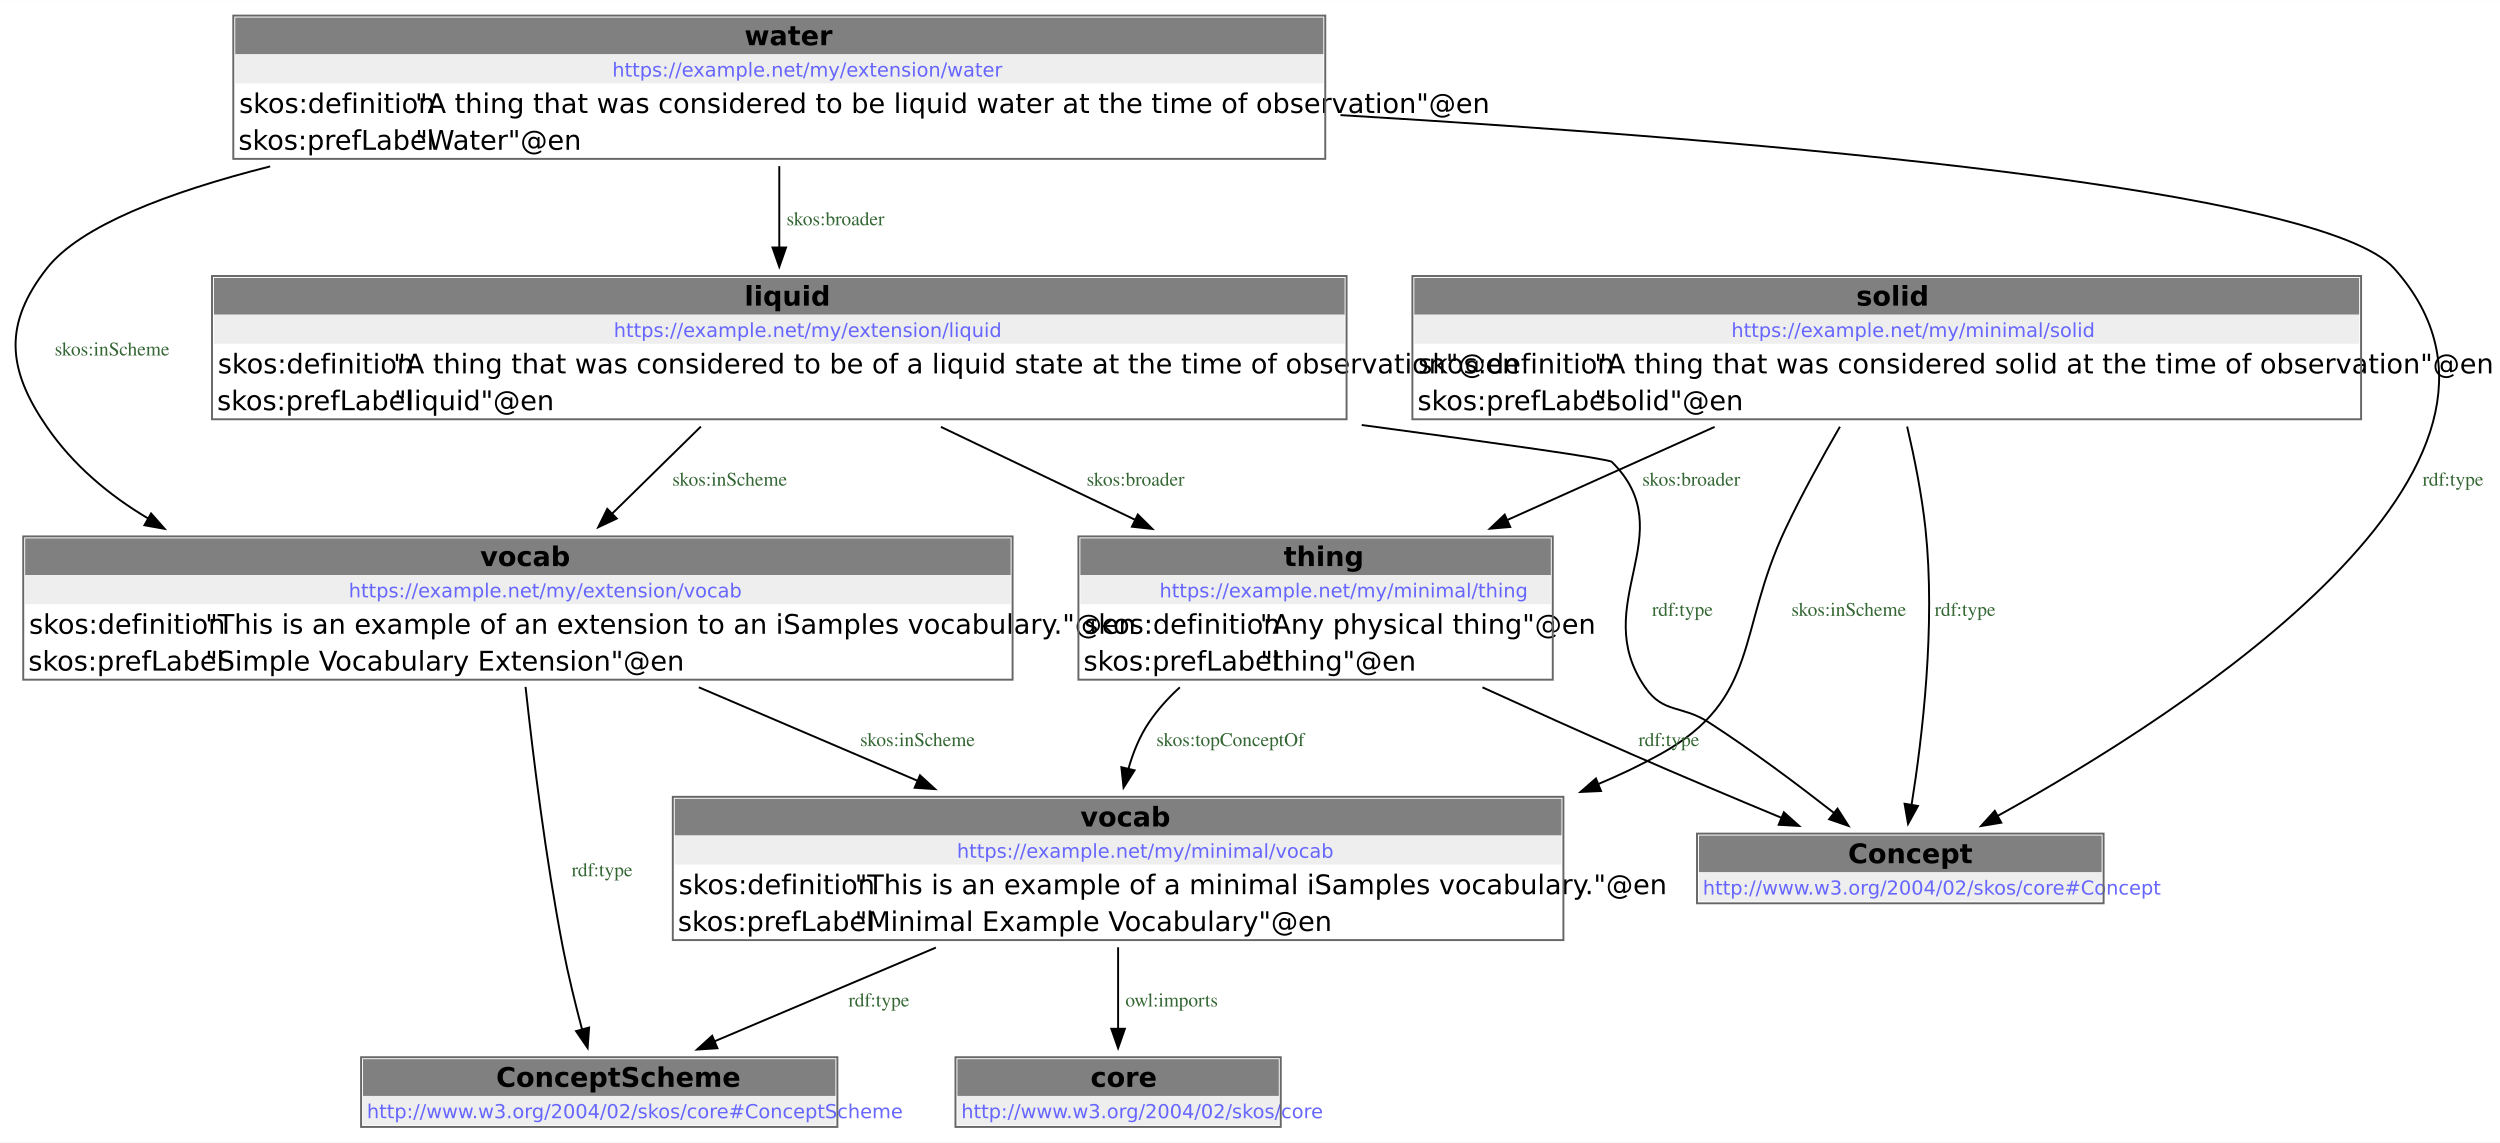
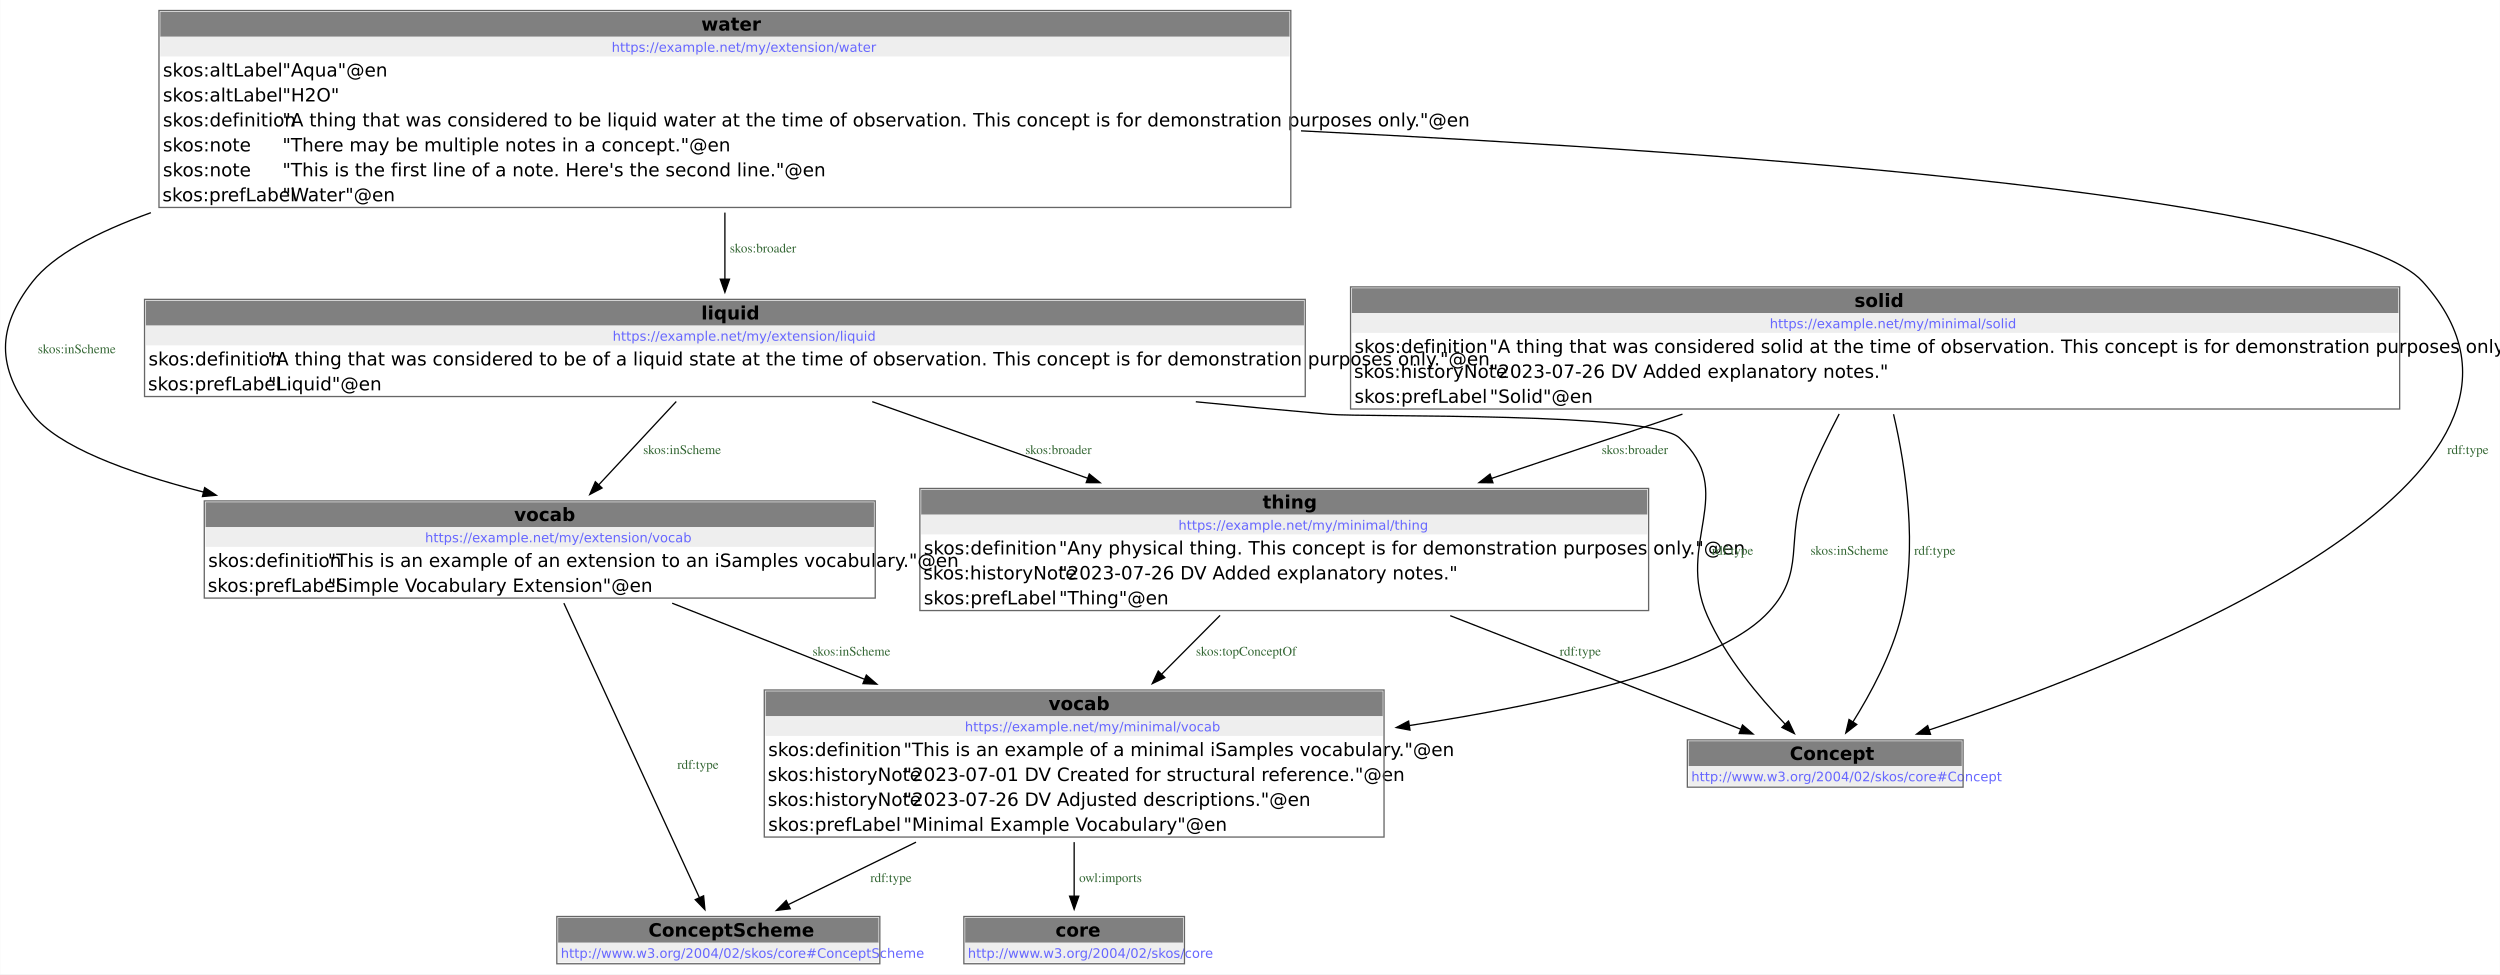
- <svg xmlns="http://www.w3.org/2000/svg" xmlns:xlink="http://www.w3.org/1999/xlink" width="1291pt" height="590pt" viewBox="0.00 0.00 1291.25 590.00">
-   <g id="graph0" class="graph" transform="scale(1 1) rotate(0) translate(4 586)">
-     <polygon fill="white" stroke="none" points="-4,4 -4,-586 1287.25,-586 1287.25,4 -4,4" />
+ <svg xmlns="http://www.w3.org/2000/svg" xmlns:xlink="http://www.w3.org/1999/xlink" width="1904pt" height="742pt" viewBox="0.00 0.00 1903.66 742.00">
+   <g id="graph0" class="graph" transform="scale(1 1) rotate(0) translate(4 738)">
+     <polygon fill="white" stroke="none" points="-4,4 -4,-738 1899.66,-738 1899.66,4 -4,4" />
    <g id="node1" class="node">
-       <polygon fill="grey" stroke="none" points="344.5,-154.5 344.5,-173.5 802.5,-173.5 802.5,-154.5 344.5,-154.5" />
-       <text text-anchor="start" x="554" y="-159.2" font-family="DejaVu Sans" font-weight="bold" font-size="14.00">vocab</text>
+       <polygon fill="grey" stroke="none" points="578.91,-192.5 578.91,-211.5 1048.91,-211.5 1048.91,-192.5 578.91,-192.5" />
+       <text text-anchor="start" x="794.41" y="-197.2" font-family="DejaVu Sans" font-weight="bold" font-size="14.00">vocab</text>
      <g id="a_node1_0">
        <a xlink:href="https://example.net/my/minimal/vocab" xlink:title="&lt;TABLE&gt;">
-           <polygon fill="#eeeeee" stroke="none" points="344.5,-139.5 344.5,-154.5 802.5,-154.5 802.5,-139.5 344.5,-139.5" />
-           <text text-anchor="start" x="490.25" y="-143" font-family="DejaVu Sans" font-size="10.00" fill="#6666ff">https://example.net/my/minimal/vocab</text>
-         </a>
-       </g>
-       <text text-anchor="start" x="346.5" y="-124.2" font-family="DejaVu Sans" font-size="14.00">skos:definition</text>
-       <text text-anchor="start" x="437.5" y="-124.2" font-family="DejaVu Sans" font-size="14.00">"This is an example of a minimal iSamples vocabulary."@en</text>
-       <text text-anchor="start" x="346.12" y="-105.2" font-family="DejaVu Sans" font-size="14.00">skos:prefLabel</text>
-       <text text-anchor="start" x="437.5" y="-105.2" font-family="DejaVu Sans" font-size="14.00">"Minimal Example Vocabulary"@en</text>
-       <polygon fill="none" stroke="#666666" points="343.5,-100.5 343.5,-174.5 803.5,-174.5 803.5,-100.5 343.5,-100.5" />
+           <polygon fill="#eeeeee" stroke="none" points="578.91,-177.5 578.91,-192.5 1048.91,-192.5 1048.91,-177.5 578.91,-177.5" />
+           <text text-anchor="start" x="730.66" y="-181" font-family="DejaVu Sans" font-size="10.00" fill="#6666ff">https://example.net/my/minimal/vocab</text>
+         </a>
+       </g>
+       <text text-anchor="start" x="580.91" y="-162.2" font-family="DejaVu Sans" font-size="14.00">skos:definition</text>
+       <text text-anchor="start" x="683.91" y="-162.2" font-family="DejaVu Sans" font-size="14.00">"This is an example of a minimal iSamples vocabulary."@en</text>
+       <text text-anchor="start" x="580.54" y="-143.2" font-family="DejaVu Sans" font-size="14.00">skos:historyNote</text>
+       <text text-anchor="start" x="683.91" y="-143.2" font-family="DejaVu Sans" font-size="14.00">"2023-07-01 DV Created for structural reference."@en</text>
+       <text text-anchor="start" x="580.54" y="-124.2" font-family="DejaVu Sans" font-size="14.00">skos:historyNote</text>
+       <text text-anchor="start" x="683.91" y="-124.2" font-family="DejaVu Sans" font-size="14.00">"2023-07-26 DV Adjusted descriptions."@en</text>
+       <text text-anchor="start" x="580.91" y="-105.2" font-family="DejaVu Sans" font-size="14.00">skos:prefLabel</text>
+       <text text-anchor="start" x="683.91" y="-105.2" font-family="DejaVu Sans" font-size="14.00">"Minimal Example Vocabulary"@en</text>
+       <polygon fill="none" stroke="#666666" points="577.91,-100.5 577.91,-212.5 1049.91,-212.5 1049.91,-100.5 577.91,-100.5" />
    </g>
    <g id="node2" class="node">
-       <polygon fill="grey" stroke="none" points="490.5,-20 490.5,-39 656.5,-39 656.5,-20 490.5,-20" />
-       <text text-anchor="start" x="559.25" y="-24.7" font-family="DejaVu Sans" font-weight="bold" font-size="14.00">core</text>
+       <polygon fill="grey" stroke="none" points="420.91,-20 420.91,-39 664.91,-39 664.91,-20 420.91,-20" />
+       <text text-anchor="start" x="489.66" y="-24.7" font-family="DejaVu Sans" font-weight="bold" font-size="14.00">ConceptScheme</text>
      <g id="a_node2_1">
+         <a xlink:href="http://www.w3.org/2004/02/skos/core#ConceptScheme" xlink:title="&lt;TABLE&gt;">
+           <polygon fill="#eeeeee" stroke="none" points="420.91,-5 420.91,-20 664.91,-20 664.91,-5 420.91,-5" />
+           <text text-anchor="start" x="422.91" y="-8.5" font-family="DejaVu Sans" font-size="10.00" fill="#6666ff">http://www.w3.org/2004/02/skos/core#ConceptScheme</text>
+         </a>
+       </g>
+       <polygon fill="none" stroke="#666666" points="419.91,-4 419.91,-40 665.91,-40 665.91,-4 419.91,-4" />
+     </g>
+     <g id="edge1" class="edge">
+       <path fill="none" stroke="BLACK" d="M693.47,-96.61C659.38,-79.94 623.99,-62.64 596.1,-49.01" />
+       <polygon fill="BLACK" stroke="BLACK" points="597.68,-45.88 587.16,-44.63 594.6,-52.17 597.68,-45.88" />
+       <text text-anchor="start" x="654.91" y="-66.2" font-family="Times,serif" font-size="14.00"> </text>
+       <text text-anchor="start" x="658.66" y="-66.2" font-family="Times,serif" font-size="10.00" fill="#336633">rdf:type</text>
+       <text text-anchor="start" x="690.91" y="-66.2" font-family="Times,serif" font-size="14.00"> </text>
+     </g>
+     <g id="node5" class="node">
+       <polygon fill="grey" stroke="none" points="730.91,-20 730.91,-39 896.91,-39 896.91,-20 730.91,-20" />
+       <text text-anchor="start" x="799.66" y="-24.7" font-family="DejaVu Sans" font-weight="bold" font-size="14.00">core</text>
+       <g id="a_node5_2">
        <a xlink:href="http://www.w3.org/2004/02/skos/core" xlink:title="&lt;TABLE&gt;">
-           <polygon fill="#eeeeee" stroke="none" points="490.5,-5 490.5,-20 656.5,-20 656.5,-5 490.5,-5" />
-           <text text-anchor="start" x="492.5" y="-8.5" font-family="DejaVu Sans" font-size="10.00" fill="#6666ff">http://www.w3.org/2004/02/skos/core</text>
-         </a>
-       </g>
-       <polygon fill="none" stroke="#666666" points="489.5,-4 489.5,-40 657.5,-40 657.5,-4 489.5,-4" />
-     </g>
-     <g id="edge1" class="edge">
-       <path fill="none" stroke="BLACK" d="M573.5,-96.8C573.5,-82.96 573.5,-67.62 573.5,-54.53" />
-       <polygon fill="BLACK" stroke="BLACK" points="577,-54.7 573.5,-44.7 570,-54.7 577,-54.7" />
-       <text text-anchor="start" x="573.5" y="-66.2" font-family="Times,serif" font-size="14.00"> </text>
-       <text text-anchor="start" x="577.25" y="-66.2" font-family="Times,serif" font-size="10.00" fill="#336633">owl:imports</text>
-       <text text-anchor="start" x="626.75" y="-66.2" font-family="Times,serif" font-size="14.00"> </text>
+           <polygon fill="#eeeeee" stroke="none" points="730.91,-5 730.91,-20 896.91,-20 896.91,-5 730.91,-5" />
+           <text text-anchor="start" x="732.91" y="-8.5" font-family="DejaVu Sans" font-size="10.00" fill="#6666ff">http://www.w3.org/2004/02/skos/core</text>
+         </a>
+       </g>
+       <polygon fill="none" stroke="#666666" points="729.91,-4 729.91,-40 897.91,-40 897.91,-4 729.91,-4" />
+     </g>
+     <g id="edge3" class="edge">
+       <path fill="none" stroke="BLACK" d="M813.91,-96.61C813.91,-82.37 813.91,-67.66 813.91,-55.17" />
+       <polygon fill="BLACK" stroke="BLACK" points="817.41,-55.48 813.91,-45.48 810.41,-55.48 817.41,-55.48" />
+       <text text-anchor="start" x="813.91" y="-66.2" font-family="Times,serif" font-size="14.00"> </text>
+       <text text-anchor="start" x="817.66" y="-66.2" font-family="Times,serif" font-size="10.00" fill="#336633">owl:imports</text>
+       <text text-anchor="start" x="867.16" y="-66.2" font-family="Times,serif" font-size="14.00"> </text>
    </g>
    <g id="node3" class="node">
-       <polygon fill="grey" stroke="none" points="183.5,-20 183.5,-39 427.5,-39 427.5,-20 183.5,-20" />
-       <text text-anchor="start" x="252.25" y="-24.7" font-family="DejaVu Sans" font-weight="bold" font-size="14.00">ConceptScheme</text>
-       <g id="a_node3_2">
-         <a xlink:href="http://www.w3.org/2004/02/skos/core#ConceptScheme" xlink:title="&lt;TABLE&gt;">
-           <polygon fill="#eeeeee" stroke="none" points="183.5,-5 183.5,-20 427.5,-20 427.5,-5 183.5,-5" />
-           <text text-anchor="start" x="185.5" y="-8.5" font-family="DejaVu Sans" font-size="10.00" fill="#6666ff">http://www.w3.org/2004/02/skos/core#ConceptScheme</text>
-         </a>
-       </g>
-       <polygon fill="none" stroke="#666666" points="182.5,-4 182.5,-40 428.5,-40 428.5,-4 182.5,-4" />
+       <polygon fill="grey" stroke="none" points="1025.41,-499.5 1025.41,-518.5 1822.41,-518.5 1822.41,-499.5 1025.41,-499.5" />
+       <text text-anchor="start" x="1408.16" y="-504.2" font-family="DejaVu Sans" font-weight="bold" font-size="14.00">solid</text>
+       <g id="a_node3_3">
+         <a xlink:href="https://example.net/my/minimal/solid" xlink:title="&lt;TABLE&gt;">
+           <polygon fill="#eeeeee" stroke="none" points="1025.41,-484.5 1025.41,-499.5 1822.41,-499.5 1822.41,-484.5 1025.41,-484.5" />
+           <text text-anchor="start" x="1343.66" y="-488" font-family="DejaVu Sans" font-size="10.00" fill="#6666ff">https://example.net/my/minimal/solid</text>
+         </a>
+       </g>
+       <text text-anchor="start" x="1027.41" y="-469.2" font-family="DejaVu Sans" font-size="14.00">skos:definition</text>
+       <text text-anchor="start" x="1130.04" y="-469.2" font-family="DejaVu Sans" font-size="14.00">"A thing that was considered solid at the time of observation. This concept is for demonstration purposes only."@en</text>
+       <text text-anchor="start" x="1027.04" y="-450.2" font-family="DejaVu Sans" font-size="14.00">skos:historyNote</text>
+       <text text-anchor="start" x="1130.41" y="-450.2" font-family="DejaVu Sans" font-size="14.00">"2023-07-26 DV Added explanatory notes."</text>
+       <text text-anchor="start" x="1027.41" y="-431.2" font-family="DejaVu Sans" font-size="14.00">skos:prefLabel</text>
+       <text text-anchor="start" x="1130.41" y="-431.2" font-family="DejaVu Sans" font-size="14.00">"Solid"@en</text>
+       <polygon fill="none" stroke="#666666" points="1024.41,-426.5 1024.41,-519.5 1823.41,-519.5 1823.41,-426.5 1024.41,-426.5" />
+     </g>
+     <g id="edge5" class="edge">
+       <path fill="none" stroke="BLACK" d="M1396.55,-422.73C1387.97,-406.24 1378.87,-387.58 1371.66,-370 1353.82,-326.46 1373.44,-302.01 1339.91,-269 1300.16,-229.86 1182.88,-202.96 1069.12,-185.41" />
+       <polygon fill="BLACK" stroke="BLACK" points="1069.68,-181.95 1059.26,-183.91 1068.63,-188.87 1069.68,-181.95" />
+       <text text-anchor="start" x="1370.91" y="-315.45" font-family="Times,serif" font-size="14.00"> </text>
+       <text text-anchor="start" x="1374.66" y="-315.45" font-family="Times,serif" font-size="10.00" fill="#336633">skos:inScheme</text>
+       <text text-anchor="start" x="1435.41" y="-315.45" font-family="Times,serif" font-size="14.00"> </text>
+     </g>
+     <g id="node4" class="node">
+       <polygon fill="grey" stroke="none" points="697.41,-346 697.41,-365 1250.41,-365 1250.41,-346 697.41,-346" />
+       <text text-anchor="start" x="957.41" y="-350.7" font-family="DejaVu Sans" font-weight="bold" font-size="14.00">thing</text>
+       <g id="a_node4_4">
+         <a xlink:href="https://example.net/my/minimal/thing" xlink:title="&lt;TABLE&gt;">
+           <polygon fill="#eeeeee" stroke="none" points="697.41,-331 697.41,-346 1250.41,-346 1250.41,-331 697.41,-331" />
+           <text text-anchor="start" x="893.29" y="-334.5" font-family="DejaVu Sans" font-size="10.00" fill="#6666ff">https://example.net/my/minimal/thing</text>
+         </a>
+       </g>
+       <text text-anchor="start" x="699.41" y="-315.7" font-family="DejaVu Sans" font-size="14.00">skos:definition</text>
+       <text text-anchor="start" x="802.29" y="-315.7" font-family="DejaVu Sans" font-size="14.00">"Any physical thing. This concept is for demonstration purposes only."@en</text>
+       <text text-anchor="start" x="699.04" y="-296.7" font-family="DejaVu Sans" font-size="14.00">skos:historyNote</text>
+       <text text-anchor="start" x="802.41" y="-296.7" font-family="DejaVu Sans" font-size="14.00">"2023-07-26 DV Added explanatory notes."</text>
+       <text text-anchor="start" x="699.41" y="-277.7" font-family="DejaVu Sans" font-size="14.00">skos:prefLabel</text>
+       <text text-anchor="start" x="802.41" y="-277.7" font-family="DejaVu Sans" font-size="14.00">"Thing"@en</text>
+       <polygon fill="none" stroke="#666666" points="696.41,-273 696.41,-366 1251.41,-366 1251.41,-273 696.41,-273" />
    </g>
    <g id="edge2" class="edge">
-       <path fill="none" stroke="BLACK" d="M479.39,-96.64C441.39,-80.55 398.69,-62.46 365.1,-48.24" />
-       <polygon fill="BLACK" stroke="BLACK" points="366.56,-44.64 355.99,-43.96 363.83,-51.08 366.56,-44.64" />
-       <text text-anchor="start" x="430.5" y="-66.2" font-family="Times,serif" font-size="14.00"> </text>
-       <text text-anchor="start" x="434.25" y="-66.2" font-family="Times,serif" font-size="10.00" fill="#336633">rdf:type</text>
-       <text text-anchor="start" x="466.5" y="-66.2" font-family="Times,serif" font-size="14.00"> </text>
-     </g>
-     <g id="node4" class="node">
-       <polygon fill="grey" stroke="none" points="9,-289 9,-308 518,-308 518,-289 9,-289" />
-       <text text-anchor="start" x="244" y="-293.7" font-family="DejaVu Sans" font-weight="bold" font-size="14.00">vocab</text>
-       <g id="a_node4_3">
+       <path fill="none" stroke="BLACK" d="M1277.19,-422.6C1230.57,-406.91 1178.84,-389.49 1131.49,-373.55" />
+       <polygon fill="BLACK" stroke="BLACK" points="1132.85,-370.32 1122.26,-370.44 1130.62,-376.95 1132.85,-370.32" />
+       <text text-anchor="start" x="1211.91" y="-392.2" font-family="Times,serif" font-size="14.00"> </text>
+       <text text-anchor="start" x="1215.66" y="-392.2" font-family="Times,serif" font-size="10.00" fill="#336633">skos:broader</text>
+       <text text-anchor="start" x="1267.41" y="-392.2" font-family="Times,serif" font-size="14.00"> </text>
+     </g>
+     <g id="node9" class="node">
+       <polygon fill="grey" stroke="none" points="1281.91,-154.5 1281.91,-173.5 1489.91,-173.5 1489.91,-154.5 1281.91,-154.5" />
+       <text text-anchor="start" x="1358.91" y="-159.2" font-family="DejaVu Sans" font-weight="bold" font-size="14.00">Concept</text>
+       <g id="a_node9_5">
+         <a xlink:href="http://www.w3.org/2004/02/skos/core#Concept" xlink:title="&lt;TABLE&gt;">
+           <polygon fill="#eeeeee" stroke="none" points="1281.91,-139.5 1281.91,-154.5 1489.91,-154.5 1489.91,-139.5 1281.91,-139.5" />
+           <text text-anchor="start" x="1283.91" y="-143" font-family="DejaVu Sans" font-size="10.00" fill="#6666ff">http://www.w3.org/2004/02/skos/core#Concept</text>
+         </a>
+       </g>
+       <polygon fill="none" stroke="#666666" points="1280.91,-138.5 1280.91,-174.5 1490.91,-174.5 1490.91,-138.5 1280.91,-138.5" />
+     </g>
+     <g id="edge15" class="edge">
+       <path fill="none" stroke="BLACK" d="M1437.95,-422.53C1447.56,-381.02 1456.49,-320.43 1443.91,-269 1436.75,-239.72 1420.44,-209.58 1406.93,-188.03" />
+       <polygon fill="BLACK" stroke="BLACK" points="1409.95,-186.25 1401.59,-179.74 1404.06,-190.05 1409.95,-186.25" />
+       <text text-anchor="start" x="1449.91" y="-315.45" font-family="Times,serif" font-size="14.00"> </text>
+       <text text-anchor="start" x="1453.66" y="-315.45" font-family="Times,serif" font-size="10.00" fill="#336633">rdf:type</text>
+       <text text-anchor="start" x="1485.91" y="-315.45" font-family="Times,serif" font-size="14.00"> </text>
+     </g>
+     <g id="edge12" class="edge">
+       <path fill="none" stroke="BLACK" d="M925.04,-269.32C910.87,-255.07 895.17,-239.26 880.13,-224.13" />
+       <polygon fill="BLACK" stroke="BLACK" points="882.94,-221.99 873.41,-217.36 877.97,-226.92 882.94,-221.99" />
+       <text text-anchor="start" x="902.91" y="-238.7" font-family="Times,serif" font-size="14.00"> </text>
+       <text text-anchor="start" x="906.66" y="-238.7" font-family="Times,serif" font-size="10.00" fill="#336633">skos:topConceptOf</text>
+       <text text-anchor="start" x="986.16" y="-238.7" font-family="Times,serif" font-size="14.00"> </text>
+     </g>
+     <g id="edge10" class="edge">
+       <path fill="none" stroke="BLACK" d="M1100.33,-269.1C1173.59,-240.47 1262.72,-205.64 1321.71,-182.59" />
+       <polygon fill="BLACK" stroke="BLACK" points="1322.92,-185.88 1330.96,-178.98 1320.37,-179.36 1322.92,-185.88" />
+       <text text-anchor="start" x="1179.91" y="-238.7" font-family="Times,serif" font-size="14.00"> </text>
+       <text text-anchor="start" x="1183.66" y="-238.7" font-family="Times,serif" font-size="10.00" fill="#336633">rdf:type</text>
+       <text text-anchor="start" x="1215.91" y="-238.7" font-family="Times,serif" font-size="14.00"> </text>
+     </g>
+     <g id="node6" class="node">
+       <polygon fill="grey" stroke="none" points="106.91,-490 106.91,-509 988.91,-509 988.91,-490 106.91,-490" />
+       <text text-anchor="start" x="529.91" y="-494.7" font-family="DejaVu Sans" font-weight="bold" font-size="14.00">liquid</text>
+       <g id="a_node6_6">
+         <a xlink:href="https://example.net/my/extension/liquid" xlink:title="&lt;TABLE&gt;">
+           <polygon fill="#eeeeee" stroke="none" points="106.91,-475 106.91,-490 988.91,-490 988.91,-475 106.91,-475" />
+           <text text-anchor="start" x="462.41" y="-478.5" font-family="DejaVu Sans" font-size="10.00" fill="#6666ff">https://example.net/my/extension/liquid</text>
+         </a>
+       </g>
+       <text text-anchor="start" x="108.91" y="-459.7" font-family="DejaVu Sans" font-size="14.00">skos:definition</text>
+       <text text-anchor="start" x="199.66" y="-459.7" font-family="DejaVu Sans" font-size="14.00">"A thing that was considered to be of a liquid state at the time of observation. This concept is for demonstration purposes only."@en</text>
+       <text text-anchor="start" x="108.54" y="-440.7" font-family="DejaVu Sans" font-size="14.00">skos:prefLabel</text>
+       <text text-anchor="start" x="199.91" y="-440.7" font-family="DejaVu Sans" font-size="14.00">"Liquid"@en</text>
+       <polygon fill="none" stroke="#666666" points="105.91,-436 105.91,-510 989.91,-510 989.91,-436 105.91,-436" />
+     </g>
+     <g id="edge9" class="edge">
+       <path fill="none" stroke="BLACK" d="M660.12,-432.1C710.38,-414.22 770.38,-392.88 824.39,-373.68" />
+       <polygon fill="BLACK" stroke="BLACK" points="825.43,-377.02 833.68,-370.37 823.09,-370.43 825.43,-377.02" />
+       <text text-anchor="start" x="772.91" y="-392.2" font-family="Times,serif" font-size="14.00"> </text>
+       <text text-anchor="start" x="776.66" y="-392.2" font-family="Times,serif" font-size="10.00" fill="#336633">skos:broader</text>
+       <text text-anchor="start" x="828.41" y="-392.2" font-family="Times,serif" font-size="14.00"> </text>
+     </g>
+     <g id="node7" class="node">
+       <polygon fill="grey" stroke="none" points="152.41,-336.5 152.41,-355.5 661.41,-355.5 661.41,-336.5 152.41,-336.5" />
+       <text text-anchor="start" x="387.41" y="-341.2" font-family="DejaVu Sans" font-weight="bold" font-size="14.00">vocab</text>
+       <g id="a_node7_7">
        <a xlink:href="https://example.net/my/extension/vocab" xlink:title="&lt;TABLE&gt;">
-           <polygon fill="#eeeeee" stroke="none" points="9,-274 9,-289 518,-289 518,-274 9,-274" />
-           <text text-anchor="start" x="176.12" y="-277.5" font-family="DejaVu Sans" font-size="10.00" fill="#6666ff">https://example.net/my/extension/vocab</text>
-         </a>
-       </g>
-       <text text-anchor="start" x="11" y="-258.7" font-family="DejaVu Sans" font-size="14.00">skos:definition</text>
-       <text text-anchor="start" x="102" y="-258.7" font-family="DejaVu Sans" font-size="14.00">"This is an example of an extension to an iSamples vocabulary."@en</text>
-       <text text-anchor="start" x="10.62" y="-239.7" font-family="DejaVu Sans" font-size="14.00">skos:prefLabel</text>
-       <text text-anchor="start" x="102" y="-239.7" font-family="DejaVu Sans" font-size="14.00">"Simple Vocabulary Extension"@en</text>
-       <polygon fill="none" stroke="#666666" points="8,-235 8,-309 519,-309 519,-235 8,-235" />
-     </g>
-     <g id="edge15" class="edge">
-       <path fill="none" stroke="BLACK" d="M356.93,-231.07C392.69,-215.78 433.67,-198.27 470.29,-182.62" />
-       <polygon fill="BLACK" stroke="BLACK" points="471.17,-185.62 478.99,-178.47 468.42,-179.18 471.17,-185.62" />
-       <text text-anchor="start" x="436.5" y="-200.7" font-family="Times,serif" font-size="14.00"> </text>
-       <text text-anchor="start" x="440.25" y="-200.7" font-family="Times,serif" font-size="10.00" fill="#336633">skos:inScheme</text>
-       <text text-anchor="start" x="501" y="-200.7" font-family="Times,serif" font-size="14.00"> </text>
-     </g>
-     <g id="edge3" class="edge">
-       <path fill="none" stroke="BLACK" d="M267.45,-231.28C271.3,-195.77 277.87,-142.41 286.75,-96.5 289.47,-82.46 293.25,-67.11 296.71,-54.08" />
-       <polygon fill="BLACK" stroke="BLACK" points="300.27,-55.33 299.51,-44.76 293.51,-53.5 300.27,-55.33" />
-       <text text-anchor="start" x="287.5" y="-133.45" font-family="Times,serif" font-size="14.00"> </text>
-       <text text-anchor="start" x="291.25" y="-133.45" font-family="Times,serif" font-size="10.00" fill="#336633">rdf:type</text>
-       <text text-anchor="start" x="323.5" y="-133.45" font-family="Times,serif" font-size="14.00"> </text>
-     </g>
-     <g id="node5" class="node">
-       <polygon fill="grey" stroke="none" points="106.5,-423.5 106.5,-442.5 690.5,-442.5 690.5,-423.5 106.5,-423.5" />
-       <text text-anchor="start" x="380.5" y="-428.2" font-family="DejaVu Sans" font-weight="bold" font-size="14.00">liquid</text>
-       <g id="a_node5_4">
-         <a xlink:href="https://example.net/my/extension/liquid" xlink:title="&lt;TABLE&gt;">
-           <polygon fill="#eeeeee" stroke="none" points="106.5,-408.5 106.5,-423.5 690.5,-423.5 690.5,-408.5 106.5,-408.5" />
-           <text text-anchor="start" x="313" y="-412" font-family="DejaVu Sans" font-size="10.00" fill="#6666ff">https://example.net/my/extension/liquid</text>
-         </a>
-       </g>
-       <text text-anchor="start" x="108.5" y="-393.2" font-family="DejaVu Sans" font-size="14.00">skos:definition</text>
-       <text text-anchor="start" x="199.12" y="-393.2" font-family="DejaVu Sans" font-size="14.00">"A thing that was considered to be of a liquid state at the time of observation"@en</text>
-       <text text-anchor="start" x="108.12" y="-374.2" font-family="DejaVu Sans" font-size="14.00">skos:prefLabel</text>
-       <text text-anchor="start" x="199.5" y="-374.2" font-family="DejaVu Sans" font-size="14.00">"liquid"@en</text>
-       <polygon fill="none" stroke="#666666" points="105.5,-369.5 105.5,-443.5 691.5,-443.5 691.5,-369.5 105.5,-369.5" />
+           <polygon fill="#eeeeee" stroke="none" points="152.41,-321.5 152.41,-336.5 661.41,-336.5 661.41,-321.5 152.41,-321.5" />
+           <text text-anchor="start" x="319.54" y="-325" font-family="DejaVu Sans" font-size="10.00" fill="#6666ff">https://example.net/my/extension/vocab</text>
+         </a>
+       </g>
+       <text text-anchor="start" x="154.41" y="-306.2" font-family="DejaVu Sans" font-size="14.00">skos:definition</text>
+       <text text-anchor="start" x="245.41" y="-306.2" font-family="DejaVu Sans" font-size="14.00">"This is an example of an extension to an iSamples vocabulary."@en</text>
+       <text text-anchor="start" x="154.04" y="-287.2" font-family="DejaVu Sans" font-size="14.00">skos:prefLabel</text>
+       <text text-anchor="start" x="245.41" y="-287.2" font-family="DejaVu Sans" font-size="14.00">"Simple Vocabulary Extension"@en</text>
+       <polygon fill="none" stroke="#666666" points="151.41,-282.5 151.41,-356.5 662.41,-356.5 662.41,-282.5 151.41,-282.5" />
+     </g>
+     <g id="edge4" class="edge">
+       <path fill="none" stroke="BLACK" d="M510.87,-432.2C492.72,-412.7 470.73,-389.07 451.66,-368.58" />
+       <polygon fill="BLACK" stroke="BLACK" points="454.36,-366.35 444.99,-361.41 449.24,-371.11 454.36,-366.35" />
+       <text text-anchor="start" x="481.91" y="-392.2" font-family="Times,serif" font-size="14.00"> </text>
+       <text text-anchor="start" x="485.66" y="-392.2" font-family="Times,serif" font-size="10.00" fill="#336633">skos:inScheme</text>
+       <text text-anchor="start" x="546.41" y="-392.2" font-family="Times,serif" font-size="14.00"> </text>
+     </g>
+     <g id="edge11" class="edge">
+       <path fill="none" stroke="BLACK" d="M906.56,-432.01C940.8,-428.61 975.01,-425.38 1007.91,-422.5 1037.53,-419.91 1252.98,-424.58 1274.91,-404.5 1319.88,-363.34 1271.49,-324.74 1296.16,-269 1310.13,-237.44 1335.35,-207.31 1355.51,-186.35" />
+       <polygon fill="BLACK" stroke="BLACK" points="1357.93,-188.88 1362.45,-179.3 1352.94,-183.97 1357.93,-188.88" />
+       <text text-anchor="start" x="1295.91" y="-315.45" font-family="Times,serif" font-size="14.00"> </text>
+       <text text-anchor="start" x="1299.66" y="-315.45" font-family="Times,serif" font-size="10.00" fill="#336633">rdf:type</text>
+       <text text-anchor="start" x="1331.91" y="-315.45" font-family="Times,serif" font-size="14.00"> </text>
+     </g>
+     <g id="edge8" class="edge">
+       <path fill="none" stroke="BLACK" d="M507.78,-278.6C552.07,-261.08 605.14,-240.09 654.56,-220.54" />
+       <polygon fill="BLACK" stroke="BLACK" points="655.63,-223.88 663.64,-216.95 653.05,-217.37 655.63,-223.88" />
+       <text text-anchor="start" x="610.91" y="-238.7" font-family="Times,serif" font-size="14.00"> </text>
+       <text text-anchor="start" x="614.66" y="-238.7" font-family="Times,serif" font-size="10.00" fill="#336633">skos:inScheme</text>
+       <text text-anchor="start" x="675.41" y="-238.7" font-family="Times,serif" font-size="14.00"> </text>
    </g>
    <g id="edge13" class="edge">
-       <path fill="none" stroke="BLACK" d="M358,-365.75C343.45,-351.46 326.89,-335.22 311.75,-320.35" />
-       <polygon fill="BLACK" stroke="BLACK" points="314.56,-318.23 304.98,-313.73 309.66,-323.23 314.56,-318.23" />
-       <text text-anchor="start" x="339.5" y="-335.2" font-family="Times,serif" font-size="14.00"> </text>
-       <text text-anchor="start" x="343.25" y="-335.2" font-family="Times,serif" font-size="10.00" fill="#336633">skos:inScheme</text>
-       <text text-anchor="start" x="404" y="-335.2" font-family="Times,serif" font-size="14.00"> </text>
-     </g>
-     <g id="node6" class="node">
-       <polygon fill="grey" stroke="none" points="873.5,-135.5 873.5,-154.5 1081.5,-154.5 1081.5,-135.5 873.5,-135.5" />
-       <text text-anchor="start" x="950.5" y="-140.2" font-family="DejaVu Sans" font-weight="bold" font-size="14.00">Concept</text>
-       <g id="a_node6_5">
-         <a xlink:href="http://www.w3.org/2004/02/skos/core#Concept" xlink:title="&lt;TABLE&gt;">
-           <polygon fill="#eeeeee" stroke="none" points="873.5,-120.5 873.5,-135.5 1081.5,-135.5 1081.5,-120.5 873.5,-120.5" />
-           <text text-anchor="start" x="875.5" y="-124" font-family="DejaVu Sans" font-size="10.00" fill="#6666ff">http://www.w3.org/2004/02/skos/core#Concept</text>
-         </a>
-       </g>
-       <polygon fill="none" stroke="#666666" points="872.5,-119.5 872.5,-155.5 1082.5,-155.5 1082.5,-119.5 872.5,-119.5" />
-     </g>
-     <g id="edge4" class="edge">
-       <path fill="none" stroke="BLACK" d="M699.33,-366.54C770.69,-356.98 826.95,-349.03 828.5,-347.5 865.75,-310.73 815.87,-273.97 845.75,-231 855.23,-217.36 864.55,-222.02 878.5,-213 900.8,-198.58 924.62,-180.75 943.3,-166.14" />
-       <polygon fill="BLACK" stroke="BLACK" points="945.07,-168.41 950.76,-159.47 940.74,-162.91 945.07,-168.41" />
-       <text text-anchor="start" x="845.5" y="-267.95" font-family="Times,serif" font-size="14.00"> </text>
-       <text text-anchor="start" x="849.25" y="-267.95" font-family="Times,serif" font-size="10.00" fill="#336633">rdf:type</text>
-       <text text-anchor="start" x="881.5" y="-267.95" font-family="Times,serif" font-size="14.00"> </text>
+       <path fill="none" stroke="BLACK" d="M425.26,-278.65C452.66,-219.1 503.72,-108.16 528.58,-54.15" />
+       <polygon fill="BLACK" stroke="BLACK" points="531.69,-55.75 532.69,-45.21 525.33,-52.83 531.69,-55.75" />
+       <text text-anchor="start" x="507.91" y="-152.45" font-family="Times,serif" font-size="14.00"> </text>
+       <text text-anchor="start" x="511.66" y="-152.45" font-family="Times,serif" font-size="10.00" fill="#336633">rdf:type</text>
+       <text text-anchor="start" x="543.91" y="-152.45" font-family="Times,serif" font-size="14.00"> </text>
    </g>
    <g id="node8" class="node">
-       <polygon fill="grey" stroke="none" points="554,-289 554,-308 797,-308 797,-289 554,-289" />
-       <text text-anchor="start" x="659" y="-293.7" font-family="DejaVu Sans" font-weight="bold" font-size="14.00">thing</text>
-       <g id="a_node8_6">
-         <a xlink:href="https://example.net/my/minimal/thing" xlink:title="&lt;TABLE&gt;">
-           <polygon fill="#eeeeee" stroke="none" points="554,-274 554,-289 797,-289 797,-274 554,-274" />
-           <text text-anchor="start" x="594.88" y="-277.5" font-family="DejaVu Sans" font-size="10.00" fill="#6666ff">https://example.net/my/minimal/thing</text>
-         </a>
-       </g>
-       <text text-anchor="start" x="556" y="-258.7" font-family="DejaVu Sans" font-size="14.00">skos:definition</text>
-       <text text-anchor="start" x="646.75" y="-258.7" font-family="DejaVu Sans" font-size="14.00">"Any physical thing"@en</text>
-       <text text-anchor="start" x="555.62" y="-239.7" font-family="DejaVu Sans" font-size="14.00">skos:prefLabel</text>
-       <text text-anchor="start" x="647" y="-239.7" font-family="DejaVu Sans" font-size="14.00">"thing"@en</text>
-       <polygon fill="none" stroke="#666666" points="553,-235 553,-309 798,-309 798,-235 553,-235" />
-     </g>
-     <g id="edge11" class="edge">
-       <path fill="none" stroke="BLACK" d="M481.98,-365.57C513.74,-350.38 550.1,-332.99 582.66,-317.41" />
-       <polygon fill="BLACK" stroke="BLACK" points="583.68,-320.32 591.19,-312.85 580.65,-314.01 583.68,-320.32" />
-       <text text-anchor="start" x="553.5" y="-335.2" font-family="Times,serif" font-size="14.00"> </text>
-       <text text-anchor="start" x="557.25" y="-335.2" font-family="Times,serif" font-size="10.00" fill="#336633">skos:broader</text>
-       <text text-anchor="start" x="609" y="-335.2" font-family="Times,serif" font-size="14.00"> </text>
-     </g>
-     <g id="node7" class="node">
-       <polygon fill="grey" stroke="none" points="726.5,-423.5 726.5,-442.5 1214.5,-442.5 1214.5,-423.5 726.5,-423.5" />
-       <text text-anchor="start" x="954.75" y="-428.2" font-family="DejaVu Sans" font-weight="bold" font-size="14.00">solid</text>
-       <g id="a_node7_7">
-         <a xlink:href="https://example.net/my/minimal/solid" xlink:title="&lt;TABLE&gt;">
-           <polygon fill="#eeeeee" stroke="none" points="726.5,-408.5 726.5,-423.5 1214.5,-423.5 1214.5,-408.5 726.5,-408.5" />
-           <text text-anchor="start" x="890.25" y="-412" font-family="DejaVu Sans" font-size="10.00" fill="#6666ff">https://example.net/my/minimal/solid</text>
-         </a>
-       </g>
-       <text text-anchor="start" x="728.5" y="-393.2" font-family="DejaVu Sans" font-size="14.00">skos:definition</text>
-       <text text-anchor="start" x="819.5" y="-393.2" font-family="DejaVu Sans" font-size="14.00">"A thing that was considered solid at the time of observation"@en</text>
-       <text text-anchor="start" x="728.12" y="-374.2" font-family="DejaVu Sans" font-size="14.00">skos:prefLabel</text>
-       <text text-anchor="start" x="819.5" y="-374.2" font-family="DejaVu Sans" font-size="14.00">"solid"@en</text>
-       <polygon fill="none" stroke="#666666" points="725.5,-369.5 725.5,-443.5 1215.5,-443.5 1215.5,-369.5 725.5,-369.5" />
-     </g>
-     <g id="edge5" class="edge">
-       <path fill="none" stroke="BLACK" d="M946.32,-365.65C937,-349.57 926.61,-330.67 918.25,-313 892.92,-259.45 905.32,-225.21 853.5,-196.5 843.28,-190.84 832.57,-185.72 821.54,-181.11" />
-       <polygon fill="BLACK" stroke="BLACK" points="822.92,-177.49 812.34,-177.01 820.31,-183.98 822.92,-177.49" />
-       <text text-anchor="start" x="917.5" y="-267.95" font-family="Times,serif" font-size="14.00"> </text>
-       <text text-anchor="start" x="921.25" y="-267.95" font-family="Times,serif" font-size="10.00" fill="#336633">skos:inScheme</text>
-       <text text-anchor="start" x="982" y="-267.95" font-family="Times,serif" font-size="14.00"> </text>
-     </g>
-     <g id="edge8" class="edge">
-       <path fill="none" stroke="BLACK" d="M981.04,-365.74C984.83,-349.51 988.63,-330.48 990.5,-313 995.83,-263.12 988.88,-204.98 983.27,-170" />
-       <polygon fill="BLACK" stroke="BLACK" points="986.61,-169.78 981.51,-160.49 979.71,-170.93 986.61,-169.78" />
-       <text text-anchor="start" x="991.5" y="-267.95" font-family="Times,serif" font-size="14.00"> </text>
-       <text text-anchor="start" x="995.25" y="-267.95" font-family="Times,serif" font-size="10.00" fill="#336633">rdf:type</text>
-       <text text-anchor="start" x="1027.5" y="-267.95" font-family="Times,serif" font-size="14.00"> </text>
-     </g>
-     <g id="edge9" class="edge">
-       <path fill="none" stroke="BLACK" d="M881.59,-365.57C847.71,-350.35 808.9,-332.92 774.16,-317.32" />
-       <polygon fill="BLACK" stroke="BLACK" points="776.04,-313.87 765.48,-312.97 773.17,-320.26 776.04,-313.87" />
-       <text text-anchor="start" x="840.5" y="-335.2" font-family="Times,serif" font-size="14.00"> </text>
-       <text text-anchor="start" x="844.25" y="-335.2" font-family="Times,serif" font-size="10.00" fill="#336633">skos:broader</text>
-       <text text-anchor="start" x="896" y="-335.2" font-family="Times,serif" font-size="14.00"> </text>
+       <polygon fill="grey" stroke="none" points="117.91,-710 117.91,-729 977.91,-729 977.91,-710 117.91,-710" />
+       <text text-anchor="start" x="529.91" y="-714.7" font-family="DejaVu Sans" font-weight="bold" font-size="14.00">water</text>
+       <g id="a_node8_8">
+         <a xlink:href="https://example.net/my/extension/water" xlink:title="&lt;TABLE&gt;">
+           <polygon fill="#eeeeee" stroke="none" points="117.91,-695 117.91,-710 977.91,-710 977.91,-695 117.91,-695" />
+           <text text-anchor="start" x="461.66" y="-698.5" font-family="DejaVu Sans" font-size="10.00" fill="#6666ff">https://example.net/my/extension/water</text>
+         </a>
+       </g>
+       <text text-anchor="start" x="119.91" y="-679.7" font-family="DejaVu Sans" font-size="14.00">skos:altLabel</text>
+       <text text-anchor="start" x="210.91" y="-679.7" font-family="DejaVu Sans" font-size="14.00">"Aqua"@en</text>
+       <text text-anchor="start" x="119.91" y="-660.7" font-family="DejaVu Sans" font-size="14.00">skos:altLabel</text>
+       <text text-anchor="start" x="210.91" y="-660.7" font-family="DejaVu Sans" font-size="14.00">"H2O"</text>
+       <text text-anchor="start" x="119.91" y="-641.7" font-family="DejaVu Sans" font-size="14.00">skos:definition</text>
+       <text text-anchor="start" x="210.91" y="-641.7" font-family="DejaVu Sans" font-size="14.00">"A thing that was considered to be liquid water at the time of observation. This concept is for demonstration purposes only."@en</text>
+       <text text-anchor="start" x="119.91" y="-622.7" font-family="DejaVu Sans" font-size="14.00">skos:note</text>
+       <text text-anchor="start" x="210.91" y="-622.7" font-family="DejaVu Sans" font-size="14.00">"There may be multiple notes in a concept."@en</text>
+       <text text-anchor="start" x="119.91" y="-603.7" font-family="DejaVu Sans" font-size="14.00">skos:note</text>
+       <text text-anchor="start" x="210.91" y="-603.7" font-family="DejaVu Sans" font-size="14.00">"This is the first line of a note. Here's the second line."@en</text>
+       <text text-anchor="start" x="119.54" y="-584.7" font-family="DejaVu Sans" font-size="14.00">skos:prefLabel</text>
+       <text text-anchor="start" x="210.91" y="-584.7" font-family="DejaVu Sans" font-size="14.00">"Water"@en</text>
+       <polygon fill="none" stroke="#666666" points="116.91,-580 116.91,-730 978.91,-730 978.91,-580 116.91,-580" />
    </g>
    <g id="edge6" class="edge">
-       <path fill="none" stroke="BLACK" d="M605.38,-231.06C599.39,-225.59 593.94,-219.56 589.5,-213 584.6,-205.75 581.17,-197.28 578.76,-188.7" />
-       <polygon fill="BLACK" stroke="BLACK" points="582.01,-188.19 576.32,-179.25 575.19,-189.79 582.01,-188.19" />
-       <text text-anchor="start" x="589.5" y="-200.7" font-family="Times,serif" font-size="14.00"> </text>
-       <text text-anchor="start" x="593.25" y="-200.7" font-family="Times,serif" font-size="10.00" fill="#336633">skos:topConceptOf</text>
-       <text text-anchor="start" x="672.75" y="-200.7" font-family="Times,serif" font-size="14.00"> </text>
-     </g>
-     <g id="edge10" class="edge">
-       <path fill="none" stroke="BLACK" d="M761.69,-231.04C786.49,-219.71 813.63,-207.48 838.75,-196.5 863.97,-185.48 891.96,-173.69 916.15,-163.65" />
-       <polygon fill="BLACK" stroke="BLACK" points="917.36,-166.52 925.26,-159.46 914.69,-160.05 917.36,-166.52" />
-       <text text-anchor="start" x="838.5" y="-200.7" font-family="Times,serif" font-size="14.00"> </text>
-       <text text-anchor="start" x="842.25" y="-200.7" font-family="Times,serif" font-size="10.00" fill="#336633">rdf:type</text>
-       <text text-anchor="start" x="874.5" y="-200.7" font-family="Times,serif" font-size="14.00"> </text>
-     </g>
-     <g id="node9" class="node">
-       <polygon fill="grey" stroke="none" points="117.5,-558 117.5,-577 679.5,-577 679.5,-558 117.5,-558" />
-       <text text-anchor="start" x="380.5" y="-562.7" font-family="DejaVu Sans" font-weight="bold" font-size="14.00">water</text>
-       <g id="a_node9_8">
-         <a xlink:href="https://example.net/my/extension/water" xlink:title="&lt;TABLE&gt;">
-           <polygon fill="#eeeeee" stroke="none" points="117.5,-543 117.5,-558 679.5,-558 679.5,-543 117.5,-543" />
-           <text text-anchor="start" x="312.25" y="-546.5" font-family="DejaVu Sans" font-size="10.00" fill="#6666ff">https://example.net/my/extension/water</text>
-         </a>
-       </g>
-       <text text-anchor="start" x="119.5" y="-527.7" font-family="DejaVu Sans" font-size="14.00">skos:definition</text>
-       <text text-anchor="start" x="210.38" y="-527.7" font-family="DejaVu Sans" font-size="14.00">"A thing that was considered to be liquid water at the time of observation"@en</text>
-       <text text-anchor="start" x="119.12" y="-508.7" font-family="DejaVu Sans" font-size="14.00">skos:prefLabel</text>
-       <text text-anchor="start" x="210.5" y="-508.7" font-family="DejaVu Sans" font-size="14.00">"Water"@en</text>
-       <polygon fill="none" stroke="#666666" points="116.5,-504 116.5,-578 680.5,-578 680.5,-504 116.5,-504" />
+       <path fill="none" stroke="BLACK" d="M547.91,-576.1C547.91,-558.82 547.91,-540.93 547.91,-525.05" />
+       <polygon fill="BLACK" stroke="BLACK" points="551.41,-525.39 547.91,-515.39 544.41,-525.39 551.41,-525.39" />
+       <text text-anchor="start" x="547.91" y="-545.7" font-family="Times,serif" font-size="14.00"> </text>
+       <text text-anchor="start" x="551.66" y="-545.7" font-family="Times,serif" font-size="10.00" fill="#336633">skos:broader</text>
+       <text text-anchor="start" x="603.41" y="-545.7" font-family="Times,serif" font-size="14.00"> </text>
+     </g>
+     <g id="edge7" class="edge">
+       <path fill="none" stroke="BLACK" d="M110.75,-576.02C69.04,-561.03 36.39,-543.6 20.66,-523.5 -7,-488.15 -6.73,-458.06 20.66,-422.5 39.38,-398.2 91.26,-378.52 151.16,-363.16" />
+       <polygon fill="BLACK" stroke="BLACK" points="151.71,-366.63 160.56,-360.81 150.01,-359.84 151.71,-366.63" />
+       <text text-anchor="start" x="20.91" y="-468.95" font-family="Times,serif" font-size="14.00"> </text>
+       <text text-anchor="start" x="24.66" y="-468.95" font-family="Times,serif" font-size="10.00" fill="#336633">skos:inScheme</text>
+       <text text-anchor="start" x="85.41" y="-468.95" font-family="Times,serif" font-size="14.00"> </text>
    </g>
    <g id="edge14" class="edge">
-       <path fill="none" stroke="BLACK" d="M135.53,-500.11C82.32,-486.63 37.36,-469.3 20.25,-447.5 -2.25,-418.83 -0.44,-395.5 20.25,-365.5 33.76,-345.91 52.01,-330.46 72.48,-318.28" />
-       <polygon fill="BLACK" stroke="BLACK" points="74.03,-320.86 81.04,-312.91 70.6,-314.76 74.03,-320.86" />
-       <text text-anchor="start" x="20.5" y="-402.45" font-family="Times,serif" font-size="14.00"> </text>
-       <text text-anchor="start" x="24.25" y="-402.45" font-family="Times,serif" font-size="10.00" fill="#336633">skos:inScheme</text>
-       <text text-anchor="start" x="85" y="-402.45" font-family="Times,serif" font-size="14.00"> </text>
-     </g>
-     <g id="edge7" class="edge">
-       <path fill="none" stroke="BLACK" d="M398.5,-500.25C398.5,-487.01 398.5,-472.09 398.5,-458.15" />
-       <polygon fill="BLACK" stroke="BLACK" points="402,-458.23 398.5,-448.23 395,-458.23 402,-458.23" />
-       <text text-anchor="start" x="398.5" y="-469.7" font-family="Times,serif" font-size="14.00"> </text>
-       <text text-anchor="start" x="402.25" y="-469.7" font-family="Times,serif" font-size="10.00" fill="#336633">skos:broader</text>
-       <text text-anchor="start" x="454" y="-469.7" font-family="Times,serif" font-size="14.00"> </text>
-     </g>
-     <g id="edge12" class="edge">
-       <path fill="none" stroke="BLACK" d="M688.34,-526.61C914.36,-513.11 1195.96,-488.32 1232.5,-447.5 1323.53,-345.82 1125.21,-218.48 1027.62,-164.55" />
-       <polygon fill="BLACK" stroke="BLACK" points="1029.67,-161.14 1019.22,-159.41 1026.31,-167.28 1029.67,-161.14" />
-       <text text-anchor="start" x="1243.5" y="-335.2" font-family="Times,serif" font-size="14.00"> </text>
-       <text text-anchor="start" x="1247.25" y="-335.2" font-family="Times,serif" font-size="10.00" fill="#336633">rdf:type</text>
-       <text text-anchor="start" x="1279.5" y="-335.2" font-family="Times,serif" font-size="14.00"> </text>
+       <path fill="none" stroke="BLACK" d="M986.68,-638.35C1338.73,-621.15 1783.44,-587.07 1840.91,-523.5 1975.97,-374.13 1627.49,-236.2 1464.55,-181.89" />
+       <polygon fill="BLACK" stroke="BLACK" points="1466.12,-178.73 1455.53,-178.91 1463.93,-185.37 1466.12,-178.73" />
+       <text text-anchor="start" x="1855.91" y="-392.2" font-family="Times,serif" font-size="14.00"> </text>
+       <text text-anchor="start" x="1859.66" y="-392.2" font-family="Times,serif" font-size="10.00" fill="#336633">rdf:type</text>
+       <text text-anchor="start" x="1891.91" y="-392.2" font-family="Times,serif" font-size="14.00"> </text>
    </g>
  </g>
</svg>
